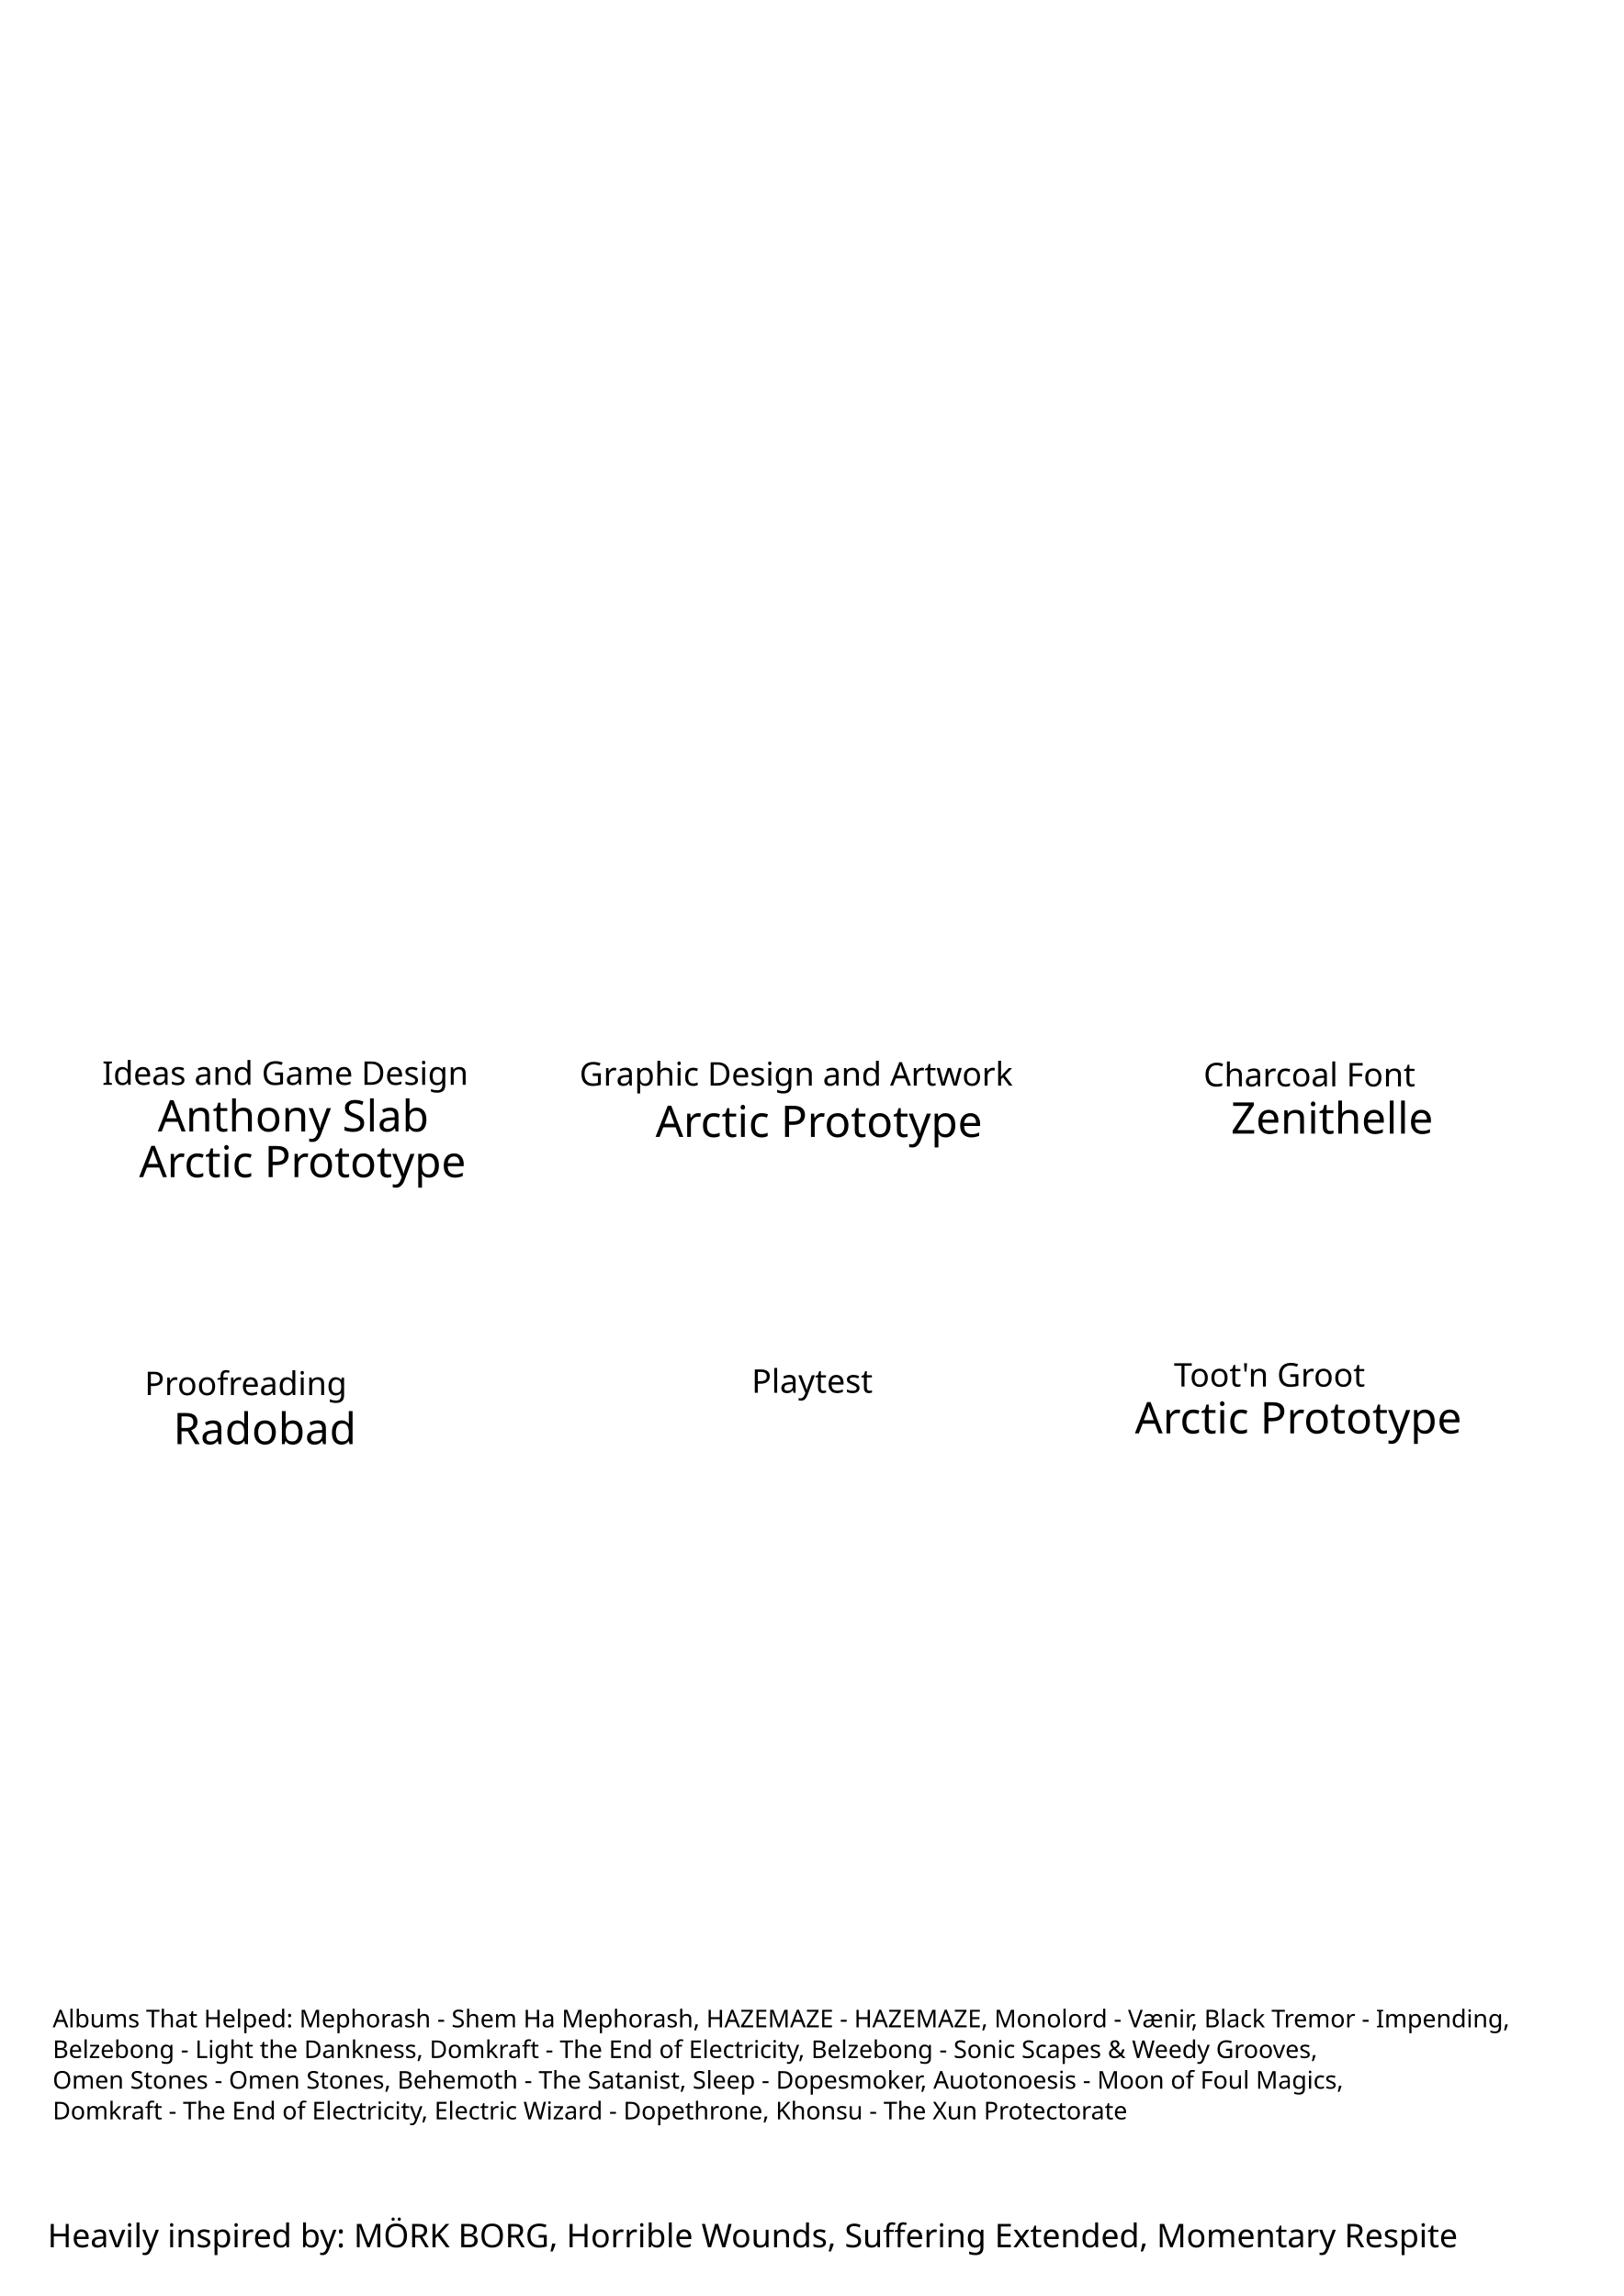
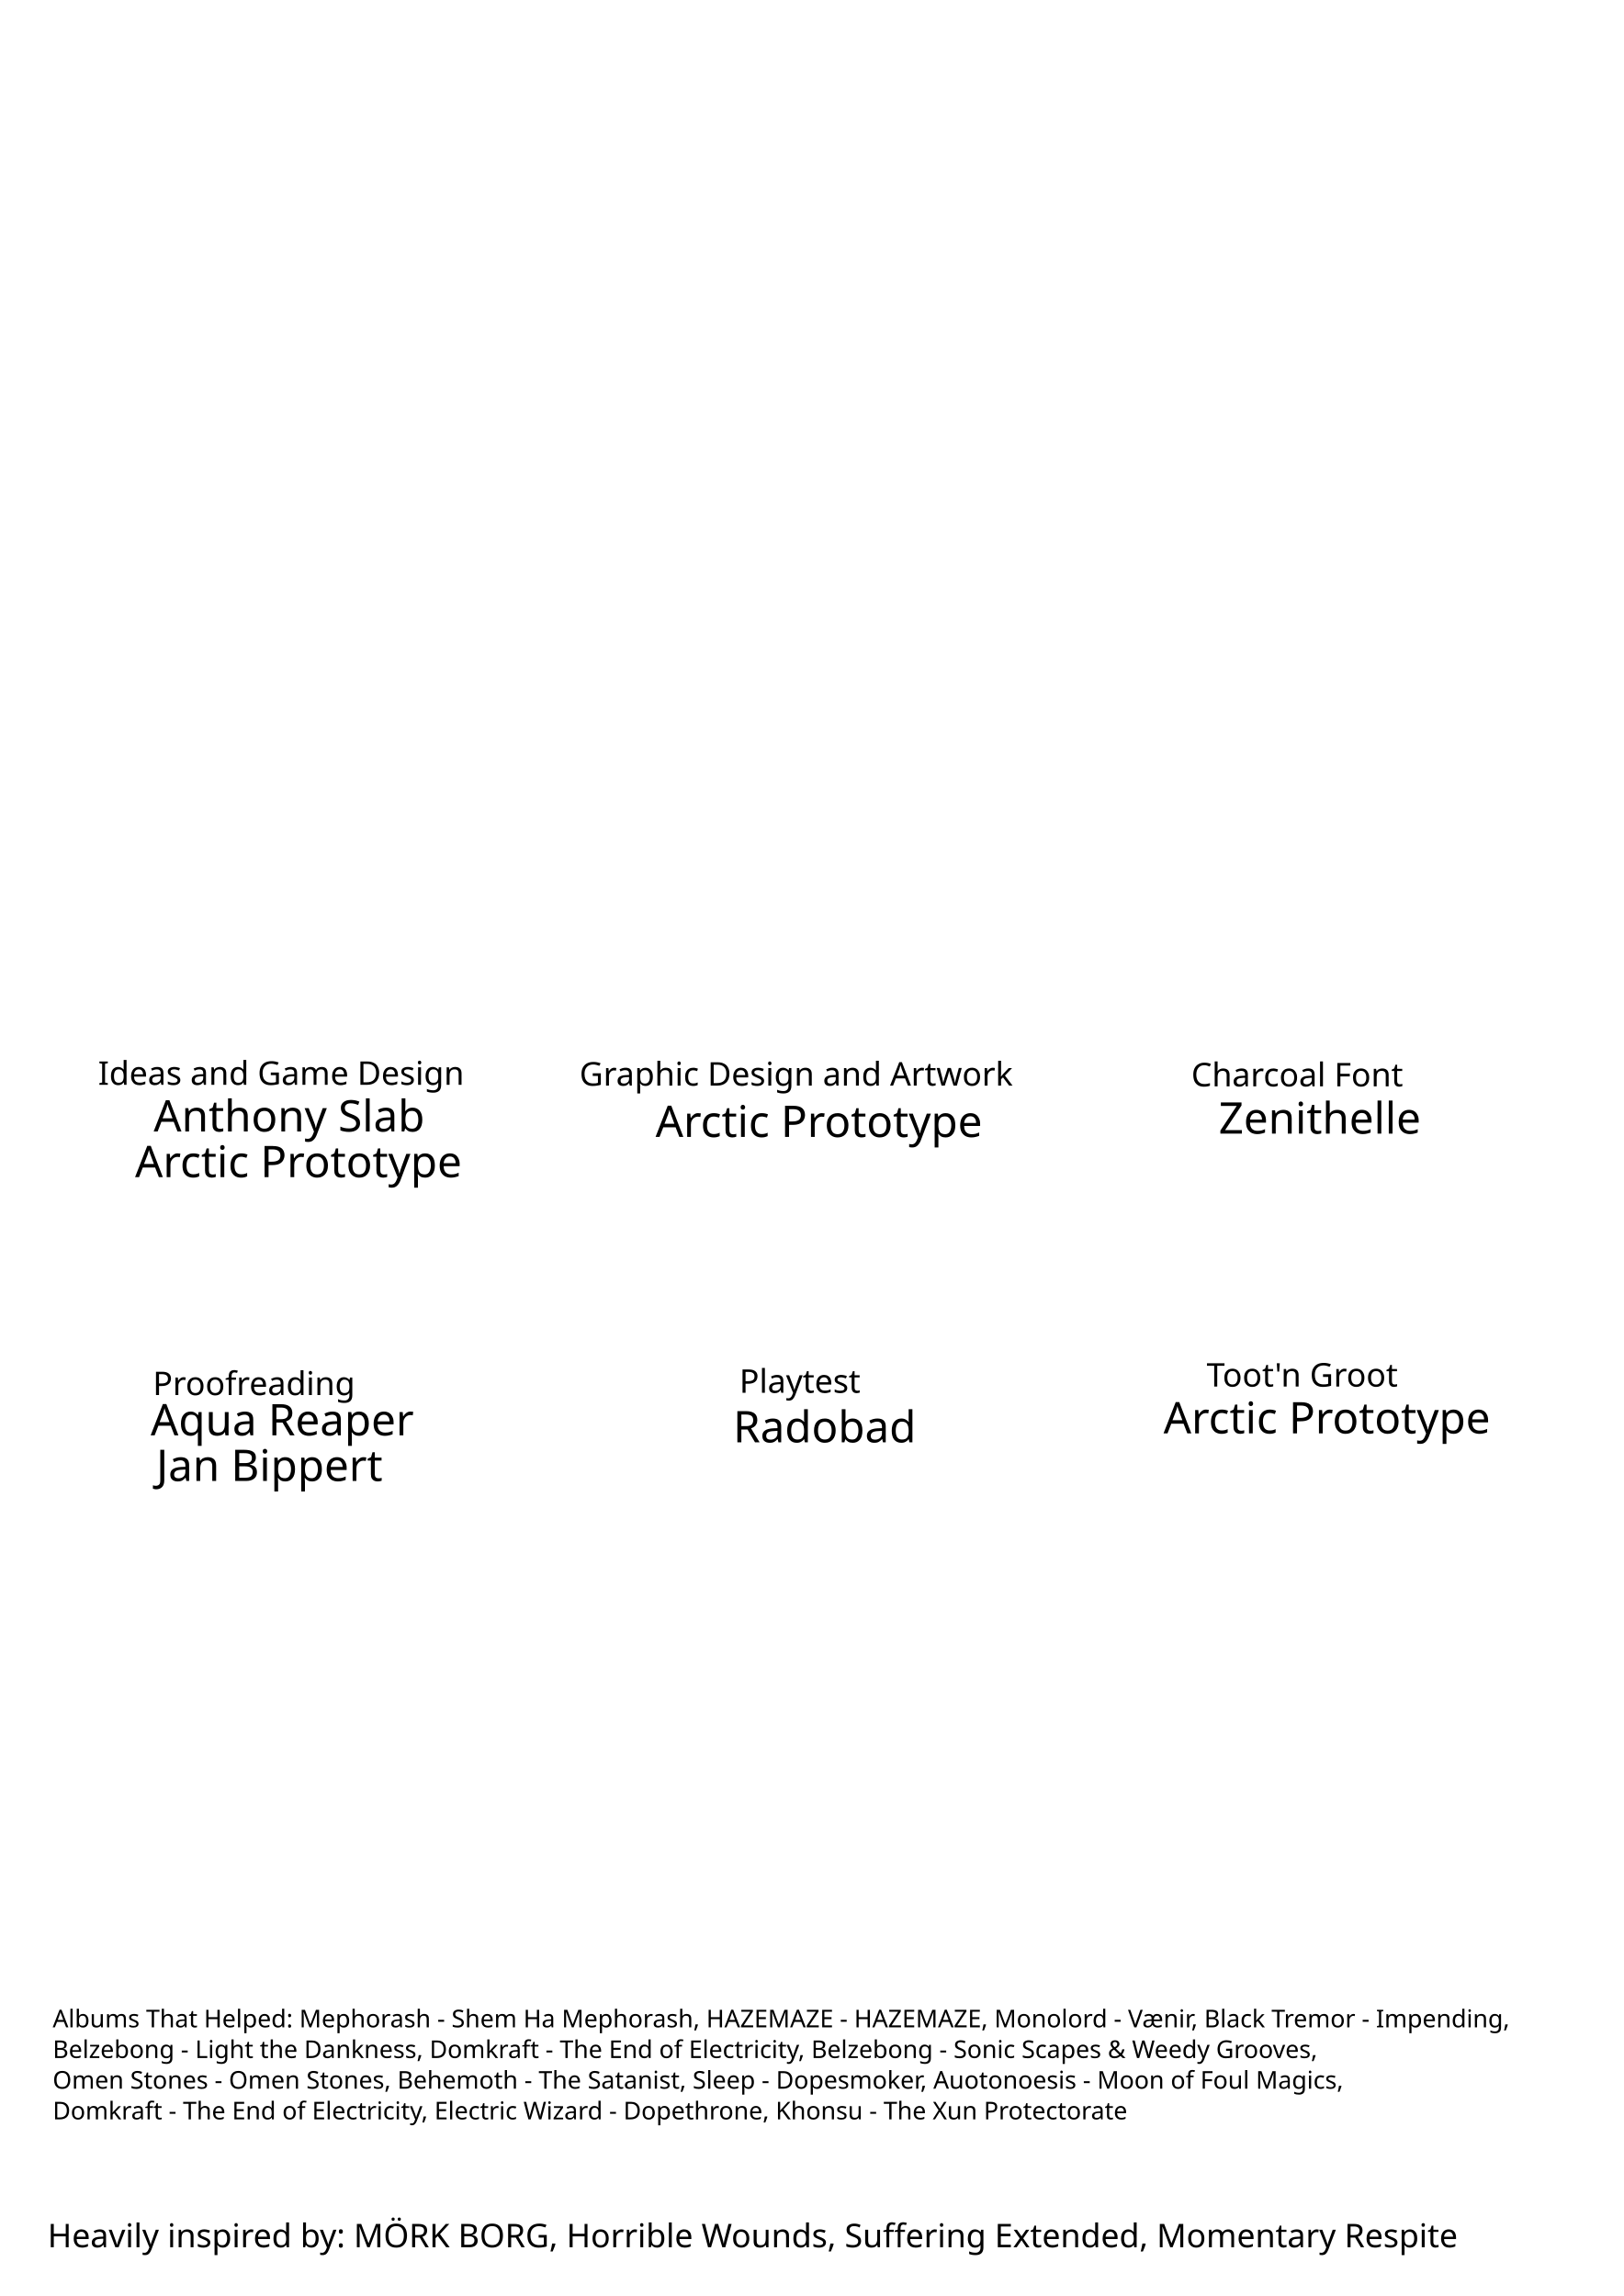
<svg xmlns="http://www.w3.org/2000/svg" width="210mm" height="297mm" viewBox="0 0 210 297" version="1.1" id="svg5">
  <defs id="defs2" />
  <g id="layer1">
    <text xml:space="preserve" style="font-size:4.233px;line-height:normal;font-family:'Special Elite';-inkscape-font-specification:'Special Elite, Normal';text-decoration-color:#000000;fill:#000000;stroke:#000000;stroke-width:0.264;stroke-opacity:0;-inkscape-stroke:none;stop-color:#000000" x="6.159" y="290.693" id="text236">
      <tspan style="font-size:4.233px;stroke-width:0.264" x="6.159" y="290.693" id="tspan244">Heavily inspired by: MÖRK BORG, Horrible Wounds, Suffering Extended, Momentary Respite</tspan>
    </text>
    <text xml:space="preserve" style="font-size:3.175px;line-height:normal;font-family:'Special Elite';-inkscape-font-specification:'Special Elite, Normal';text-decoration-color:#000000;white-space:pre;inline-size:202.353;display:inline;fill:#000000;stroke:#000000;stroke-width:0.264;stroke-opacity:0;-inkscape-stroke:none;stop-color:#000000" x="1.524" y="259.071" id="text309" transform="translate(5.291667,3.175)">
-       <tspan x="1.524" y="259.071" id="tspan28894">Albums That Helped: Mephorash - Shem Ha Mephorash, HAZEMAZE - HAZEMAZE, Monolord - Vænir, Black Tremor - Impending, </tspan>
-       <tspan x="1.524" y="263.039" id="tspan28896">Belzebong - Light the Dankness, Domkraft - The End of Electricity, Belzebong - Sonic Scapes &amp; Weedy Grooves,                </tspan>
-       <tspan x="1.524" y="267.008" id="tspan28898">Omen Stones - Omen Stones, Behemoth - The Satanist, Sleep - Dopesmoker, Auotonoesis - Moon of Foul Magics,             </tspan>
-       <tspan x="1.524" y="270.977" id="tspan28900">Domkraft - The End of Electricity, Electric Wizard - Dopethrone, Khonsu - The Xun Protectorate</tspan>
+       <tspan x="1.524" y="259.071" id="tspan64823">Albums That Helped: Mephorash - Shem Ha Mephorash, HAZEMAZE - HAZEMAZE, Monolord - Vænir, Black Tremor - Impending, </tspan>
+       <tspan x="1.524" y="263.039" id="tspan64825">Belzebong - Light the Dankness, Domkraft - The End of Electricity, Belzebong - Sonic Scapes &amp; Weedy Grooves,                </tspan>
+       <tspan x="1.524" y="267.008" id="tspan64827">Omen Stones - Omen Stones, Behemoth - The Satanist, Sleep - Dopesmoker, Auotonoesis - Moon of Foul Magics,             </tspan>
+       <tspan x="1.524" y="270.977" id="tspan64829">Domkraft - The End of Electricity, Electric Wizard - Dopethrone, Khonsu - The Xun Protectorate</tspan>
    </text>
    <text xml:space="preserve" style="font-size:4.233px;line-height:normal;font-family:'Special Elite';-inkscape-font-specification:'Special Elite, Normal';text-decoration-color:#000000;fill:#000000;stroke:#000000;stroke-width:0.264;stroke-opacity:0;-inkscape-stroke:none;stop-color:#000000" x="17.72" y="141.045" id="text457">
      <tspan id="tspan455" style="stroke-width:0.264" x="17.72" y="141.045" />
    </text>
-     <text xml:space="preserve" style="font-size:4.233px;line-height:normal;font-family:'Special Elite';-inkscape-font-specification:'Special Elite, Normal';text-decoration-color:#000000;fill:#000000;stroke:#000000;stroke-width:0.264;stroke-opacity:0;-inkscape-stroke:none;stop-color:#000000" x="13.209" y="140.326" id="text461">
-       <tspan id="tspan459" style="stroke-width:0.264" x="13.209" y="140.326">Ideas and Game Design</tspan>
+     <text xml:space="preserve" style="font-size:4.233px;line-height:normal;font-family:'Special Elite';-inkscape-font-specification:'Special Elite, Normal';text-decoration-color:#000000;fill:#000000;stroke:#000000;stroke-width:0.264;stroke-opacity:0;-inkscape-stroke:none;stop-color:#000000" x="12.68" y="140.326" id="text461">
+       <tspan id="tspan459" style="stroke-width:0.264" x="12.68" y="140.326">Ideas and Game Design</tspan>
    </text>
    <text xml:space="preserve" style="font-size:4.233px;line-height:normal;font-family:'Special Elite';-inkscape-font-specification:'Special Elite, Normal';text-decoration-color:#000000;fill:#000000;stroke:#000000;stroke-width:0.264;stroke-opacity:0;-inkscape-stroke:none;stop-color:#000000" x="74.941" y="140.427" id="text465">
      <tspan id="tspan463" style="stroke-width:0.264" x="74.941" y="140.427">Graphic Design and Artwork</tspan>
    </text>
-     <text xml:space="preserve" style="font-size:4.233px;line-height:normal;font-family:'Special Elite';-inkscape-font-specification:'Special Elite, Normal';text-decoration-color:#000000;fill:#000000;stroke:#000000;stroke-width:0.264;stroke-opacity:0;-inkscape-stroke:none;stop-color:#000000" x="155.652" y="140.527" id="text469">
-       <tspan id="tspan467" style="stroke-width:0.264" x="155.652" y="140.527">Charcoal Font</tspan>
+     <text xml:space="preserve" style="font-size:4.233px;line-height:normal;font-family:'Special Elite';-inkscape-font-specification:'Special Elite, Normal';text-decoration-color:#000000;fill:#000000;stroke:#000000;stroke-width:0.264;stroke-opacity:0;-inkscape-stroke:none;stop-color:#000000" x="154.065" y="140.527" id="text469">
+       <tspan id="tspan467" style="stroke-width:0.264" x="154.065" y="140.527">Charcoal Font</tspan>
    </text>
-     <text xml:space="preserve" style="font-size:5.644px;line-height:normal;font-family:UnifrakturMaguntia;-inkscape-font-specification:UnifrakturMaguntia;text-decoration-color:#000000;fill:#000000;stroke:#000000;stroke-width:0.264;stroke-opacity:0;-inkscape-stroke:none;stop-color:#000000" x="17.998" y="152.273" id="text473">
-       <tspan id="tspan471" style="font-size:5.644px;stroke-width:0.264" x="17.998" y="152.273">Arctic Prototype</tspan>
+     <text xml:space="preserve" style="font-size:5.644px;line-height:normal;font-family:UnifrakturMaguntia;-inkscape-font-specification:UnifrakturMaguntia;text-decoration-color:#000000;fill:#000000;stroke:#000000;stroke-width:0.264;stroke-opacity:0;-inkscape-stroke:none;stop-color:#000000" x="17.469" y="152.273" id="text473">
+       <tspan id="tspan471" style="font-size:5.644px;stroke-width:0.264" x="17.469" y="152.273">Arctic Prototype</tspan>
    </text>
-     <text xml:space="preserve" style="font-size:5.644px;line-height:normal;font-family:UnifrakturMaguntia;-inkscape-font-specification:UnifrakturMaguntia;text-decoration-color:#000000;fill:#000000;stroke:#000000;stroke-width:0.264;stroke-opacity:0;-inkscape-stroke:none;stop-color:#000000" x="20.405" y="146.363" id="text503">
-       <tspan id="tspan501" style="font-size:5.644px;stroke-width:0.264" x="20.405" y="146.363">Anthony Slab</tspan>
+     <text xml:space="preserve" style="font-size:5.644px;line-height:normal;font-family:UnifrakturMaguntia;-inkscape-font-specification:UnifrakturMaguntia;text-decoration-color:#000000;fill:#000000;stroke:#000000;stroke-width:0.264;stroke-opacity:0;-inkscape-stroke:none;stop-color:#000000" x="19.876" y="146.363" id="text503">
+       <tspan id="tspan501" style="font-size:5.644px;stroke-width:0.264" x="19.876" y="146.363">Anthony Slab</tspan>
    </text>
    <text xml:space="preserve" style="font-size:5.644px;line-height:normal;font-family:UnifrakturMaguntia;-inkscape-font-specification:UnifrakturMaguntia;text-decoration-color:#000000;fill:#000000;stroke:#000000;stroke-width:0.264;stroke-opacity:0;-inkscape-stroke:none;stop-color:#000000" x="84.786" y="147.07" id="text507">
      <tspan id="tspan505" style="font-size:5.644px;stroke-width:0.264" x="84.786" y="147.07">Arctic Prototype</tspan>
    </text>
-     <text xml:space="preserve" style="font-size:5.644px;line-height:normal;font-family:UnifrakturMaguntia;-inkscape-font-specification:UnifrakturMaguntia;text-decoration-color:#000000;fill:#000000;stroke:#000000;stroke-width:0.264;stroke-opacity:0;-inkscape-stroke:none;stop-color:#000000" x="159.206" y="146.641" id="text511">
-       <tspan id="tspan509" style="font-size:5.644px;stroke-width:0.264" x="159.206" y="146.641">Zenithelle</tspan>
+     <text xml:space="preserve" style="font-size:5.644px;line-height:normal;font-family:UnifrakturMaguntia;-inkscape-font-specification:UnifrakturMaguntia;text-decoration-color:#000000;fill:#000000;stroke:#000000;stroke-width:0.264;stroke-opacity:0;-inkscape-stroke:none;stop-color:#000000" x="157.618" y="146.641" id="text511">
+       <tspan id="tspan509" style="font-size:5.644px;stroke-width:0.264" x="157.618" y="146.641">Zenithelle</tspan>
    </text>
-     <text xml:space="preserve" style="font-size:5.644px;line-height:normal;font-family:UnifrakturMaguntia;-inkscape-font-specification:UnifrakturMaguntia;text-decoration-color:#000000;fill:#000000;stroke:#000000;stroke-width:0.264;stroke-opacity:0;-inkscape-stroke:none;stop-color:#000000" x="22.415" y="186.81" id="text515">
-       <tspan id="tspan513" style="font-size:5.644px;stroke-width:0.264" x="22.415" y="186.81">Radobad</tspan>
+     <text xml:space="preserve" style="font-size:5.644px;line-height:normal;font-family:UnifrakturMaguntia;-inkscape-font-specification:UnifrakturMaguntia;text-decoration-color:#000000;fill:#000000;stroke:#000000;stroke-width:0.264;stroke-opacity:0;-inkscape-stroke:none;stop-color:#000000" x="94.822" y="186.571" id="text515">
+       <tspan id="tspan513" style="font-size:5.644px;stroke-width:0.264" x="94.822" y="186.571">Radobad</tspan>
    </text>
-     <text xml:space="preserve" style="font-size:4.233px;line-height:normal;font-family:'Special Elite';-inkscape-font-specification:'Special Elite';text-decoration-color:#000000;fill:#000000;stroke:#000000;stroke-width:0.264;stroke-opacity:0;-inkscape-stroke:none;stop-color:#000000" x="18.711" y="180.461" id="text519">
-       <tspan id="tspan517" style="stroke-width:0.264" x="18.711" y="180.461">Proofreading</tspan>
+     <text xml:space="preserve" style="font-size:4.233px;line-height:normal;font-family:'Special Elite';-inkscape-font-specification:'Special Elite';text-decoration-color:#000000;fill:#000000;stroke:#000000;stroke-width:0.264;stroke-opacity:0;-inkscape-stroke:none;stop-color:#000000" x="19.769" y="180.461" id="text519">
+       <tspan id="tspan517" style="stroke-width:0.264" x="19.769" y="180.461">Proofreading</tspan>
    </text>
-     <text xml:space="preserve" style="font-size:4.233px;line-height:normal;font-family:'Special Elite';-inkscape-font-specification:'Special Elite';text-decoration-color:#000000;fill:#000000;stroke:#000000;stroke-width:0.264;stroke-opacity:0;-inkscape-stroke:none;stop-color:#000000" x="97.215" y="180.164" id="text523">
-       <tspan id="tspan521" style="stroke-width:0.264" x="97.215" y="180.164">Playtest</tspan>
+     <text xml:space="preserve" style="font-size:4.233px;line-height:normal;font-family:'Special Elite';-inkscape-font-specification:'Special Elite';text-decoration-color:#000000;fill:#000000;stroke:#000000;stroke-width:0.264;stroke-opacity:0;-inkscape-stroke:none;stop-color:#000000" x="95.628" y="180.164" id="text523">
+       <tspan id="tspan521" style="stroke-width:0.264" x="95.628" y="180.164">Playtest</tspan>
    </text>
-     <text xml:space="preserve" style="font-size:4.233px;line-height:normal;font-family:'Special Elite';-inkscape-font-specification:'Special Elite';text-decoration-color:#000000;fill:#000000;stroke:#000000;stroke-width:0.264;stroke-opacity:0;-inkscape-stroke:none;stop-color:#000000" x="151.821" y="179.359" id="text22104">
-       <tspan id="tspan22102" style="stroke-width:0.264" x="151.821" y="179.359">Toot'n Groot</tspan>
+     <text xml:space="preserve" style="font-size:4.233px;line-height:normal;font-family:'Special Elite';-inkscape-font-specification:'Special Elite';text-decoration-color:#000000;fill:#000000;stroke:#000000;stroke-width:0.264;stroke-opacity:0;-inkscape-stroke:none;stop-color:#000000" x="156.054" y="179.359" id="text22104">
+       <tspan id="tspan22102" style="stroke-width:0.264" x="156.054" y="179.359">Toot'n Groot</tspan>
    </text>
-     <text xml:space="preserve" style="font-size:5.644px;line-height:normal;font-family:UnifrakturMaguntia;-inkscape-font-specification:UnifrakturMaguntia;text-decoration-color:#000000;fill:#000000;stroke:#000000;stroke-width:0.264;stroke-opacity:0;-inkscape-stroke:none;stop-color:#000000" x="146.78" y="185.415" id="text22108">
-       <tspan id="tspan22106" style="font-size:5.644px;stroke-width:0.264" x="146.78" y="185.415">Arctic Prototype</tspan>
+     <text xml:space="preserve" style="font-size:5.644px;line-height:normal;font-family:UnifrakturMaguntia;-inkscape-font-specification:UnifrakturMaguntia;text-decoration-color:#000000;fill:#000000;stroke:#000000;stroke-width:0.264;stroke-opacity:0;-inkscape-stroke:none;stop-color:#000000" x="150.484" y="185.415" id="text22108">
+       <tspan id="tspan22106" style="font-size:5.644px;stroke-width:0.264" x="150.484" y="185.415">Arctic Prototype</tspan>
+     </text>
+     <text xml:space="preserve" style="font-size:4.233px;line-height:normal;font-family:'Special Elite';-inkscape-font-specification:'Special Elite';text-decoration-color:#000000;fill:#000000;stroke:#000000;stroke-width:0.264;stroke-opacity:0;-inkscape-stroke:none;stop-color:#000000" x="23.228" y="191.332" id="text64764">
+       <tspan id="tspan64762" style="stroke-width:0.264" x="23.228" y="191.332" />
+     </text>
+     <text xml:space="preserve" style="font-size:4.939px;line-height:normal;font-family:UnifrakturMaguntia;-inkscape-font-specification:UnifrakturMaguntia;text-decoration-color:#000000;fill:#000000;stroke:#000000;stroke-width:0.264;stroke-opacity:0;-inkscape-stroke:none;stop-color:#000000;font-weight:normal;font-style:normal;font-stretch:normal;font-variant:normal" x="24.665" y="188.698" id="text64768">
+       <tspan id="tspan64766" style="stroke-width:0.264;-inkscape-font-specification:UnifrakturMaguntia;font-family:UnifrakturMaguntia;font-weight:normal;font-style:normal;font-stretch:normal;font-variant:normal;font-size:4.939px" x="24.665" y="188.698" />
+     </text>
+     <text xml:space="preserve" style="font-style:normal;font-variant:normal;font-weight:normal;font-stretch:normal;font-size:5.644px;line-height:normal;font-family:UnifrakturMaguntia;-inkscape-font-specification:UnifrakturMaguntia;text-decoration-color:#000000;fill:#000000;stroke:#000000;stroke-width:0.264;stroke-opacity:0;-inkscape-stroke:none;stop-color:#000000" x="19.485" y="185.674" id="text64772">
+       <tspan id="tspan64770" style="font-style:normal;font-variant:normal;font-weight:normal;font-stretch:normal;font-size:5.644px;font-family:UnifrakturMaguntia;-inkscape-font-specification:UnifrakturMaguntia;stroke-width:0.264" x="19.485" y="185.674">Aqua Reaper</tspan>
+     </text>
+     <text xml:space="preserve" style="font-style:normal;font-variant:normal;font-weight:normal;font-stretch:normal;font-size:5.644px;line-height:normal;font-family:UnifrakturMaguntia;-inkscape-font-specification:UnifrakturMaguntia;text-decoration-color:#000000;fill:#000000;stroke:#000000;stroke-width:0.264;stroke-opacity:0;-inkscape-stroke:none;stop-color:#000000" x="20.216" y="191.572" id="text64776">
+       <tspan id="tspan64774" style="font-style:normal;font-variant:normal;font-weight:normal;font-stretch:normal;font-size:5.644px;font-family:UnifrakturMaguntia;-inkscape-font-specification:UnifrakturMaguntia;stroke-width:0.264" x="20.216" y="191.572">Jan Bippert</tspan>
    </text>
  </g>
</svg>
